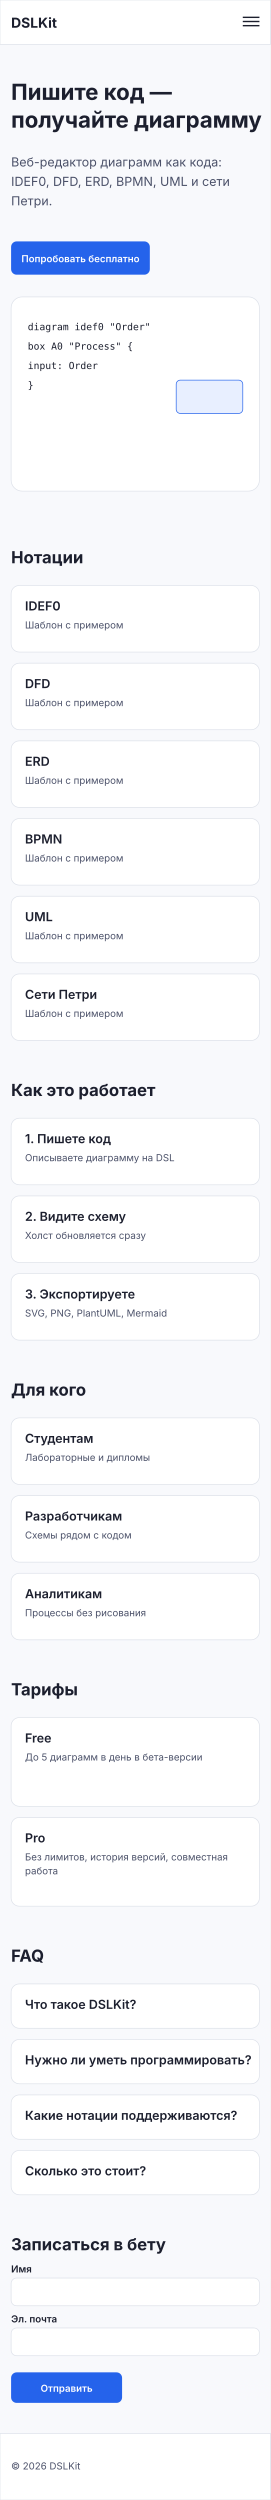
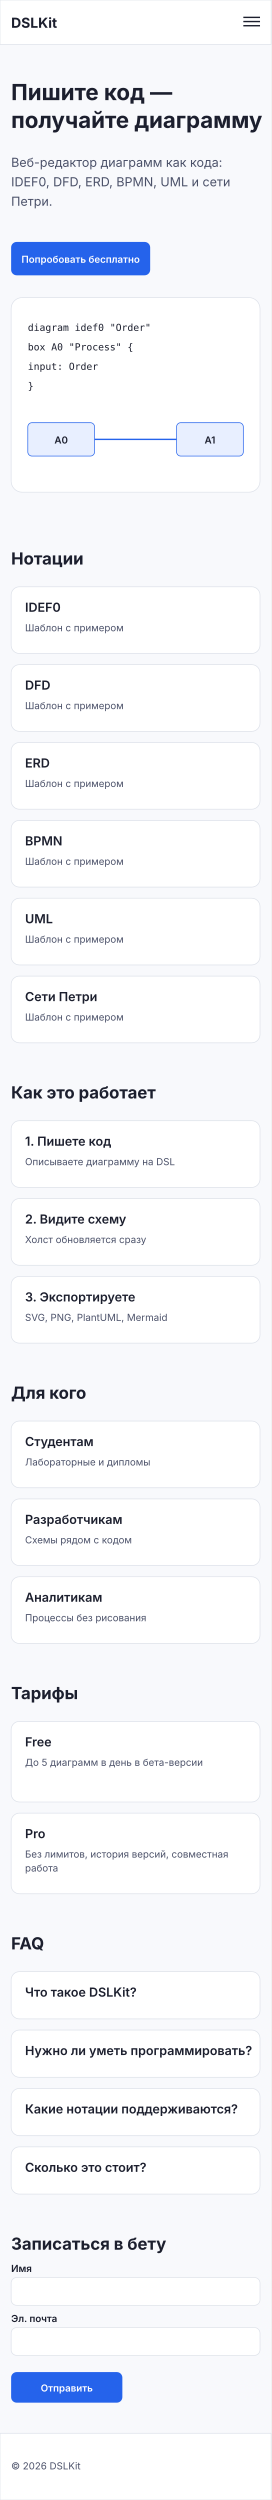
- <svg xmlns="http://www.w3.org/2000/svg" width="390" height="3604" viewBox="0 0 390 3604">
-   <rect width="390" height="3604" fill="#f8f9fc" />
+ <svg xmlns="http://www.w3.org/2000/svg" width="390" height="3596" viewBox="0 0 390 3596">
+   <rect width="390" height="3596" fill="#f8f9fc" />
  <rect x="0" y="0" width="390" height="64" rx="0" fill="#ffffff" stroke="#dde1e9" />
  <text x="16" y="40" font-family="Inter, Arial, sans-serif" font-size="20" font-weight="700" fill="#1c1f2e" text-anchor="start">DSLKit</text>
  <rect x="350" y="24" width="24" height="2" rx="0" fill="#1c1f2e" />
  <rect x="350" y="30" width="24" height="2" rx="0" fill="#1c1f2e" />
  <rect x="350" y="36" width="24" height="2" rx="0" fill="#1c1f2e" />
  <text x="16" y="144" font-family="Inter, Arial, sans-serif" font-size="32" font-weight="700" fill="#1c1f2e" text-anchor="start">Пишите код —</text>
  <text x="16" y="184" font-family="Inter, Arial, sans-serif" font-size="32" font-weight="700" fill="#1c1f2e" text-anchor="start">получайте диаграмму</text>
  <text x="16" y="240" font-family="Inter, Arial, sans-serif" font-size="18" font-weight="400" fill="#4a5068" text-anchor="start">Веб-редактор диаграмм как кода:</text>
  <text x="16" y="268" font-family="Inter, Arial, sans-serif" font-size="18" font-weight="400" fill="#4a5068" text-anchor="start">IDEF0, DFD, ERD, BPMN, UML и сети</text>
  <text x="16" y="296" font-family="Inter, Arial, sans-serif" font-size="18" font-weight="400" fill="#4a5068" text-anchor="start">Петри.</text>
  <rect x="16" y="348" width="200" height="48" rx="8" fill="#2563eb" />
  <text x="116" y="378" font-family="Inter, Arial, sans-serif" font-size="14" font-weight="600" fill="#ffffff" text-anchor="middle">Попробовать бесплатно</text>
  <rect x="16" y="428" width="358" height="280" rx="16" fill="#ffffff" stroke="#dde1e9" />
  <text x="40" y="476" font-family="'JetBrains Mono', Consolas, monospace" font-size="14" font-weight="400" fill="#1c1f2e" text-anchor="start">diagram idef0 "Order"</text>
  <text x="40" y="504" font-family="'JetBrains Mono', Consolas, monospace" font-size="14" font-weight="400" fill="#1c1f2e" text-anchor="start">box A0 "Process" {</text>
  <text x="40" y="532" font-family="'JetBrains Mono', Consolas, monospace" font-size="14" font-weight="400" fill="#1c1f2e" text-anchor="start">  input: Order</text>
  <text x="40" y="560" font-family="'JetBrains Mono', Consolas, monospace" font-size="14" font-weight="400" fill="#1c1f2e" text-anchor="start">}</text>
-   <rect x="254" y="548" width="96" height="48" rx="6" fill="#e8efff" stroke="#2563eb" />
+   <rect x="40" y="608" width="96" height="48" rx="6" fill="#e8efff" stroke="#2563eb" />
+   <text x="88" y="638" font-family="Inter, Arial, sans-serif" font-size="14" font-weight="600" fill="#1c1f2e" text-anchor="middle">A0</text>
+   <rect x="254" y="608" width="96" height="48" rx="6" fill="#e8efff" stroke="#2563eb" />
+   <text x="302" y="638" font-family="Inter, Arial, sans-serif" font-size="14" font-weight="600" fill="#1c1f2e" text-anchor="middle">A1</text>
+   <rect x="136" y="631" width="118" height="2" rx="0" fill="#2563eb" />
  <text x="16" y="812" font-family="Inter, Arial, sans-serif" font-size="24" font-weight="700" fill="#1c1f2e" text-anchor="start">Нотации</text>
  <rect x="16" y="844" width="358" height="96" rx="12" fill="#ffffff" stroke="#dde1e9" />
  <text x="36" y="880" font-family="Inter, Arial, sans-serif" font-size="18" font-weight="600" fill="#1c1f2e" text-anchor="start">IDEF0</text>
-   <text x="36" y="906" font-family="Inter, Arial, sans-serif" font-size="14" font-weight="400" fill="#4a5068" text-anchor="start">Шаблон с примером</text>
+   <text x="36" y="908" font-family="Inter, Arial, sans-serif" font-size="14" font-weight="400" fill="#4a5068" text-anchor="start">Шаблон с примером</text>
  <rect x="16" y="956" width="358" height="96" rx="12" fill="#ffffff" stroke="#dde1e9" />
  <text x="36" y="992" font-family="Inter, Arial, sans-serif" font-size="18" font-weight="600" fill="#1c1f2e" text-anchor="start">DFD</text>
-   <text x="36" y="1018" font-family="Inter, Arial, sans-serif" font-size="14" font-weight="400" fill="#4a5068" text-anchor="start">Шаблон с примером</text>
+   <text x="36" y="1020" font-family="Inter, Arial, sans-serif" font-size="14" font-weight="400" fill="#4a5068" text-anchor="start">Шаблон с примером</text>
  <rect x="16" y="1068" width="358" height="96" rx="12" fill="#ffffff" stroke="#dde1e9" />
  <text x="36" y="1104" font-family="Inter, Arial, sans-serif" font-size="18" font-weight="600" fill="#1c1f2e" text-anchor="start">ERD</text>
-   <text x="36" y="1130" font-family="Inter, Arial, sans-serif" font-size="14" font-weight="400" fill="#4a5068" text-anchor="start">Шаблон с примером</text>
+   <text x="36" y="1132" font-family="Inter, Arial, sans-serif" font-size="14" font-weight="400" fill="#4a5068" text-anchor="start">Шаблон с примером</text>
  <rect x="16" y="1180" width="358" height="96" rx="12" fill="#ffffff" stroke="#dde1e9" />
  <text x="36" y="1216" font-family="Inter, Arial, sans-serif" font-size="18" font-weight="600" fill="#1c1f2e" text-anchor="start">BPMN</text>
-   <text x="36" y="1242" font-family="Inter, Arial, sans-serif" font-size="14" font-weight="400" fill="#4a5068" text-anchor="start">Шаблон с примером</text>
+   <text x="36" y="1244" font-family="Inter, Arial, sans-serif" font-size="14" font-weight="400" fill="#4a5068" text-anchor="start">Шаблон с примером</text>
  <rect x="16" y="1292" width="358" height="96" rx="12" fill="#ffffff" stroke="#dde1e9" />
  <text x="36" y="1328" font-family="Inter, Arial, sans-serif" font-size="18" font-weight="600" fill="#1c1f2e" text-anchor="start">UML</text>
-   <text x="36" y="1354" font-family="Inter, Arial, sans-serif" font-size="14" font-weight="400" fill="#4a5068" text-anchor="start">Шаблон с примером</text>
+   <text x="36" y="1356" font-family="Inter, Arial, sans-serif" font-size="14" font-weight="400" fill="#4a5068" text-anchor="start">Шаблон с примером</text>
  <rect x="16" y="1404" width="358" height="96" rx="12" fill="#ffffff" stroke="#dde1e9" />
  <text x="36" y="1440" font-family="Inter, Arial, sans-serif" font-size="18" font-weight="600" fill="#1c1f2e" text-anchor="start">Сети Петри</text>
-   <text x="36" y="1466" font-family="Inter, Arial, sans-serif" font-size="14" font-weight="400" fill="#4a5068" text-anchor="start">Шаблон с примером</text>
+   <text x="36" y="1468" font-family="Inter, Arial, sans-serif" font-size="14" font-weight="400" fill="#4a5068" text-anchor="start">Шаблон с примером</text>
  <text x="16" y="1580" font-family="Inter, Arial, sans-serif" font-size="24" font-weight="700" fill="#1c1f2e" text-anchor="start">Как это работает</text>
  <rect x="16" y="1612" width="358" height="96" rx="12" fill="#ffffff" stroke="#dde1e9" />
  <text x="36" y="1648" font-family="Inter, Arial, sans-serif" font-size="18" font-weight="600" fill="#1c1f2e" text-anchor="start">1. Пишете код</text>
-   <text x="36" y="1674" font-family="Inter, Arial, sans-serif" font-size="14" font-weight="400" fill="#4a5068" text-anchor="start">Описываете диаграмму на DSL</text>
+   <text x="36" y="1676" font-family="Inter, Arial, sans-serif" font-size="14" font-weight="400" fill="#4a5068" text-anchor="start">Описываете диаграмму на DSL</text>
  <rect x="16" y="1724" width="358" height="96" rx="12" fill="#ffffff" stroke="#dde1e9" />
  <text x="36" y="1760" font-family="Inter, Arial, sans-serif" font-size="18" font-weight="600" fill="#1c1f2e" text-anchor="start">2. Видите схему</text>
-   <text x="36" y="1786" font-family="Inter, Arial, sans-serif" font-size="14" font-weight="400" fill="#4a5068" text-anchor="start">Холст обновляется сразу</text>
+   <text x="36" y="1788" font-family="Inter, Arial, sans-serif" font-size="14" font-weight="400" fill="#4a5068" text-anchor="start">Холст обновляется сразу</text>
  <rect x="16" y="1836" width="358" height="96" rx="12" fill="#ffffff" stroke="#dde1e9" />
  <text x="36" y="1872" font-family="Inter, Arial, sans-serif" font-size="18" font-weight="600" fill="#1c1f2e" text-anchor="start">3. Экспортируете</text>
-   <text x="36" y="1898" font-family="Inter, Arial, sans-serif" font-size="14" font-weight="400" fill="#4a5068" text-anchor="start">SVG, PNG, PlantUML, Mermaid</text>
+   <text x="36" y="1900" font-family="Inter, Arial, sans-serif" font-size="14" font-weight="400" fill="#4a5068" text-anchor="start">SVG, PNG, PlantUML, Mermaid</text>
  <text x="16" y="2012" font-family="Inter, Arial, sans-serif" font-size="24" font-weight="700" fill="#1c1f2e" text-anchor="start">Для кого</text>
  <rect x="16" y="2044" width="358" height="96" rx="12" fill="#ffffff" stroke="#dde1e9" />
  <text x="36" y="2080" font-family="Inter, Arial, sans-serif" font-size="18" font-weight="600" fill="#1c1f2e" text-anchor="start">Студентам</text>
-   <text x="36" y="2106" font-family="Inter, Arial, sans-serif" font-size="14" font-weight="400" fill="#4a5068" text-anchor="start">Лабораторные и дипломы</text>
+   <text x="36" y="2108" font-family="Inter, Arial, sans-serif" font-size="14" font-weight="400" fill="#4a5068" text-anchor="start">Лабораторные и дипломы</text>
  <rect x="16" y="2156" width="358" height="96" rx="12" fill="#ffffff" stroke="#dde1e9" />
  <text x="36" y="2192" font-family="Inter, Arial, sans-serif" font-size="18" font-weight="600" fill="#1c1f2e" text-anchor="start">Разработчикам</text>
-   <text x="36" y="2218" font-family="Inter, Arial, sans-serif" font-size="14" font-weight="400" fill="#4a5068" text-anchor="start">Схемы рядом с кодом</text>
+   <text x="36" y="2220" font-family="Inter, Arial, sans-serif" font-size="14" font-weight="400" fill="#4a5068" text-anchor="start">Схемы рядом с кодом</text>
  <rect x="16" y="2268" width="358" height="96" rx="12" fill="#ffffff" stroke="#dde1e9" />
  <text x="36" y="2304" font-family="Inter, Arial, sans-serif" font-size="18" font-weight="600" fill="#1c1f2e" text-anchor="start">Аналитикам</text>
-   <text x="36" y="2330" font-family="Inter, Arial, sans-serif" font-size="14" font-weight="400" fill="#4a5068" text-anchor="start">Процессы без рисования</text>
+   <text x="36" y="2332" font-family="Inter, Arial, sans-serif" font-size="14" font-weight="400" fill="#4a5068" text-anchor="start">Процессы без рисования</text>
  <text x="16" y="2444" font-family="Inter, Arial, sans-serif" font-size="24" font-weight="700" fill="#1c1f2e" text-anchor="start">Тарифы</text>
-   <rect x="16" y="2476" width="358" height="128" rx="12" fill="#ffffff" stroke="#dde1e9" />
+   <rect x="16" y="2476" width="358" height="116" rx="12" fill="#ffffff" stroke="#dde1e9" />
  <text x="36" y="2512" font-family="Inter, Arial, sans-serif" font-size="18" font-weight="600" fill="#1c1f2e" text-anchor="start">Free</text>
-   <text x="36" y="2538" font-family="Inter, Arial, sans-serif" font-size="14" font-weight="400" fill="#4a5068" text-anchor="start">До 5 диаграмм в день в бета-версии</text>
-   <rect x="16" y="2620" width="358" height="128" rx="12" fill="#ffffff" stroke="#dde1e9" />
-   <text x="36" y="2656" font-family="Inter, Arial, sans-serif" font-size="18" font-weight="600" fill="#1c1f2e" text-anchor="start">Pro</text>
-   <text x="36" y="2682" font-family="Inter, Arial, sans-serif" font-size="14" font-weight="400" fill="#4a5068" text-anchor="start">Без лимитов, история версий, совместная</text>
-   <text x="36" y="2702" font-family="Inter, Arial, sans-serif" font-size="14" font-weight="400" fill="#4a5068" text-anchor="start">работа</text>
-   <text x="16" y="2828" font-family="Inter, Arial, sans-serif" font-size="24" font-weight="700" fill="#1c1f2e" text-anchor="start">FAQ</text>
-   <rect x="16" y="2860" width="358" height="64" rx="12" fill="#ffffff" stroke="#dde1e9" />
-   <text x="36" y="2896" font-family="Inter, Arial, sans-serif" font-size="18" font-weight="600" fill="#1c1f2e" text-anchor="start">Что такое DSLKit?</text>
-   <rect x="16" y="2940" width="358" height="64" rx="12" fill="#ffffff" stroke="#dde1e9" />
-   <text x="36" y="2976" font-family="Inter, Arial, sans-serif" font-size="18" font-weight="600" fill="#1c1f2e" text-anchor="start">Нужно ли уметь программировать?</text>
-   <rect x="16" y="3020" width="358" height="64" rx="12" fill="#ffffff" stroke="#dde1e9" />
-   <text x="36" y="3056" font-family="Inter, Arial, sans-serif" font-size="18" font-weight="600" fill="#1c1f2e" text-anchor="start">Какие нотации поддерживаются?</text>
-   <rect x="16" y="3100" width="358" height="64" rx="12" fill="#ffffff" stroke="#dde1e9" />
-   <text x="36" y="3136" font-family="Inter, Arial, sans-serif" font-size="18" font-weight="600" fill="#1c1f2e" text-anchor="start">Сколько это стоит?</text>
-   <text x="16" y="3244" font-family="Inter, Arial, sans-serif" font-size="24" font-weight="700" fill="#1c1f2e" text-anchor="start">Записаться в бету</text>
-   <text x="16" y="3276" font-family="Inter, Arial, sans-serif" font-size="14" font-weight="600" fill="#1c1f2e" text-anchor="start">Имя</text>
-   <rect x="16" y="3284" width="358" height="40" rx="8" fill="#ffffff" stroke="#dde1e9" />
-   <text x="16" y="3348" font-family="Inter, Arial, sans-serif" font-size="14" font-weight="600" fill="#1c1f2e" text-anchor="start">Эл. почта</text>
-   <rect x="16" y="3356" width="358" height="40" rx="8" fill="#ffffff" stroke="#dde1e9" />
-   <rect x="16" y="3420" width="160" height="44" rx="8" fill="#2563eb" />
-   <text x="96" y="3448" font-family="Inter, Arial, sans-serif" font-size="14" font-weight="600" fill="#ffffff" text-anchor="middle">Отправить</text>
-   <rect x="0" y="3508" width="390" height="96" rx="0" fill="#ffffff" stroke="#dde1e9" />
-   <text x="16" y="3560" font-family="Inter, Arial, sans-serif" font-size="14" font-weight="400" fill="#4a5068" text-anchor="start">© 2026 DSLKit</text>
+   <text x="36" y="2540" font-family="Inter, Arial, sans-serif" font-size="14" font-weight="400" fill="#4a5068" text-anchor="start">До 5 диаграмм в день в бета-версии</text>
+   <rect x="16" y="2608" width="358" height="116" rx="12" fill="#ffffff" stroke="#dde1e9" />
+   <text x="36" y="2644" font-family="Inter, Arial, sans-serif" font-size="18" font-weight="600" fill="#1c1f2e" text-anchor="start">Pro</text>
+   <text x="36" y="2672" font-family="Inter, Arial, sans-serif" font-size="14" font-weight="400" fill="#4a5068" text-anchor="start">Без лимитов, история версий, совместная</text>
+   <text x="36" y="2692" font-family="Inter, Arial, sans-serif" font-size="14" font-weight="400" fill="#4a5068" text-anchor="start">работа</text>
+   <text x="16" y="2804" font-family="Inter, Arial, sans-serif" font-size="24" font-weight="700" fill="#1c1f2e" text-anchor="start">FAQ</text>
+   <rect x="16" y="2836" width="358" height="68" rx="12" fill="#ffffff" stroke="#dde1e9" />
+   <text x="36" y="2872" font-family="Inter, Arial, sans-serif" font-size="18" font-weight="600" fill="#1c1f2e" text-anchor="start">Что такое DSLKit?</text>
+   <rect x="16" y="2920" width="358" height="68" rx="12" fill="#ffffff" stroke="#dde1e9" />
+   <text x="36" y="2956" font-family="Inter, Arial, sans-serif" font-size="18" font-weight="600" fill="#1c1f2e" text-anchor="start">Нужно ли уметь программировать?</text>
+   <rect x="16" y="3004" width="358" height="68" rx="12" fill="#ffffff" stroke="#dde1e9" />
+   <text x="36" y="3040" font-family="Inter, Arial, sans-serif" font-size="18" font-weight="600" fill="#1c1f2e" text-anchor="start">Какие нотации поддерживаются?</text>
+   <rect x="16" y="3088" width="358" height="68" rx="12" fill="#ffffff" stroke="#dde1e9" />
+   <text x="36" y="3124" font-family="Inter, Arial, sans-serif" font-size="18" font-weight="600" fill="#1c1f2e" text-anchor="start">Сколько это стоит?</text>
+   <text x="16" y="3236" font-family="Inter, Arial, sans-serif" font-size="24" font-weight="700" fill="#1c1f2e" text-anchor="start">Записаться в бету</text>
+   <text x="16" y="3268" font-family="Inter, Arial, sans-serif" font-size="14" font-weight="600" fill="#1c1f2e" text-anchor="start">Имя</text>
+   <rect x="16" y="3276" width="358" height="40" rx="8" fill="#ffffff" stroke="#dde1e9" />
+   <text x="16" y="3340" font-family="Inter, Arial, sans-serif" font-size="14" font-weight="600" fill="#1c1f2e" text-anchor="start">Эл. почта</text>
+   <rect x="16" y="3348" width="358" height="40" rx="8" fill="#ffffff" stroke="#dde1e9" />
+   <rect x="16" y="3412" width="160" height="44" rx="8" fill="#2563eb" />
+   <text x="96" y="3440" font-family="Inter, Arial, sans-serif" font-size="14" font-weight="600" fill="#ffffff" text-anchor="middle">Отправить</text>
+   <rect x="0" y="3500" width="390" height="96" rx="0" fill="#ffffff" stroke="#dde1e9" />
+   <text x="16" y="3552" font-family="Inter, Arial, sans-serif" font-size="14" font-weight="400" fill="#4a5068" text-anchor="start">© 2026 DSLKit</text>
</svg>
